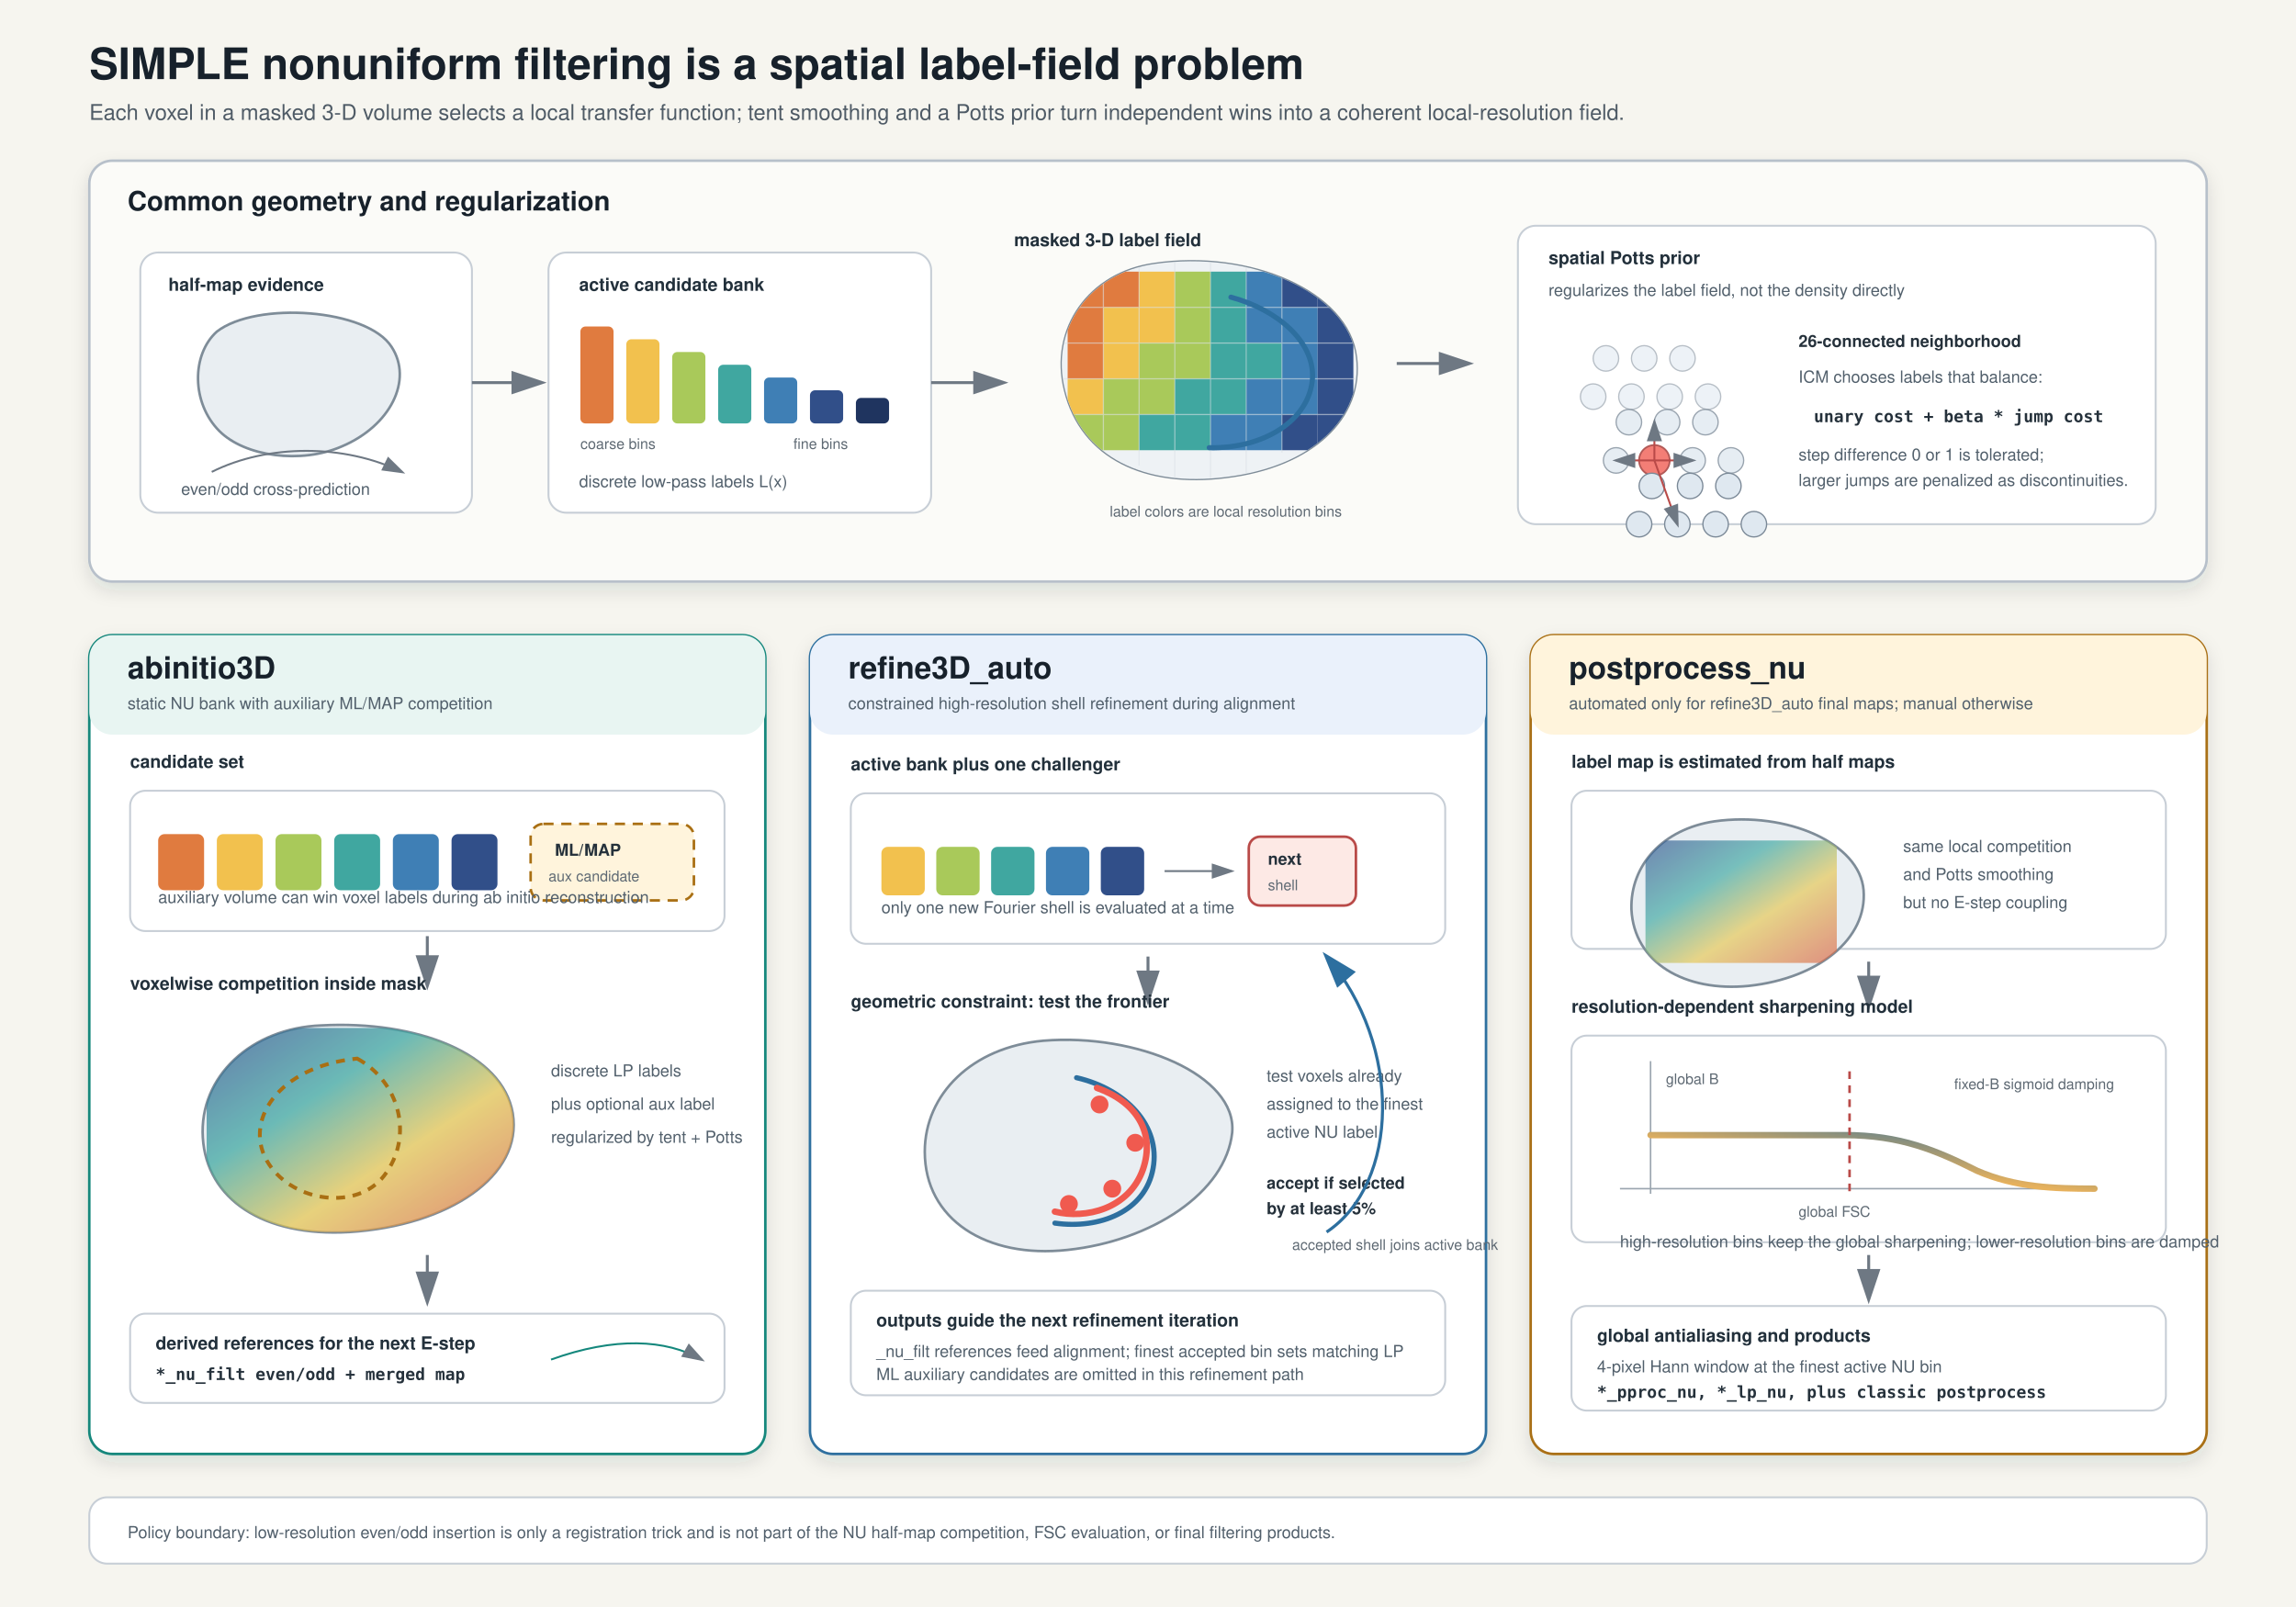
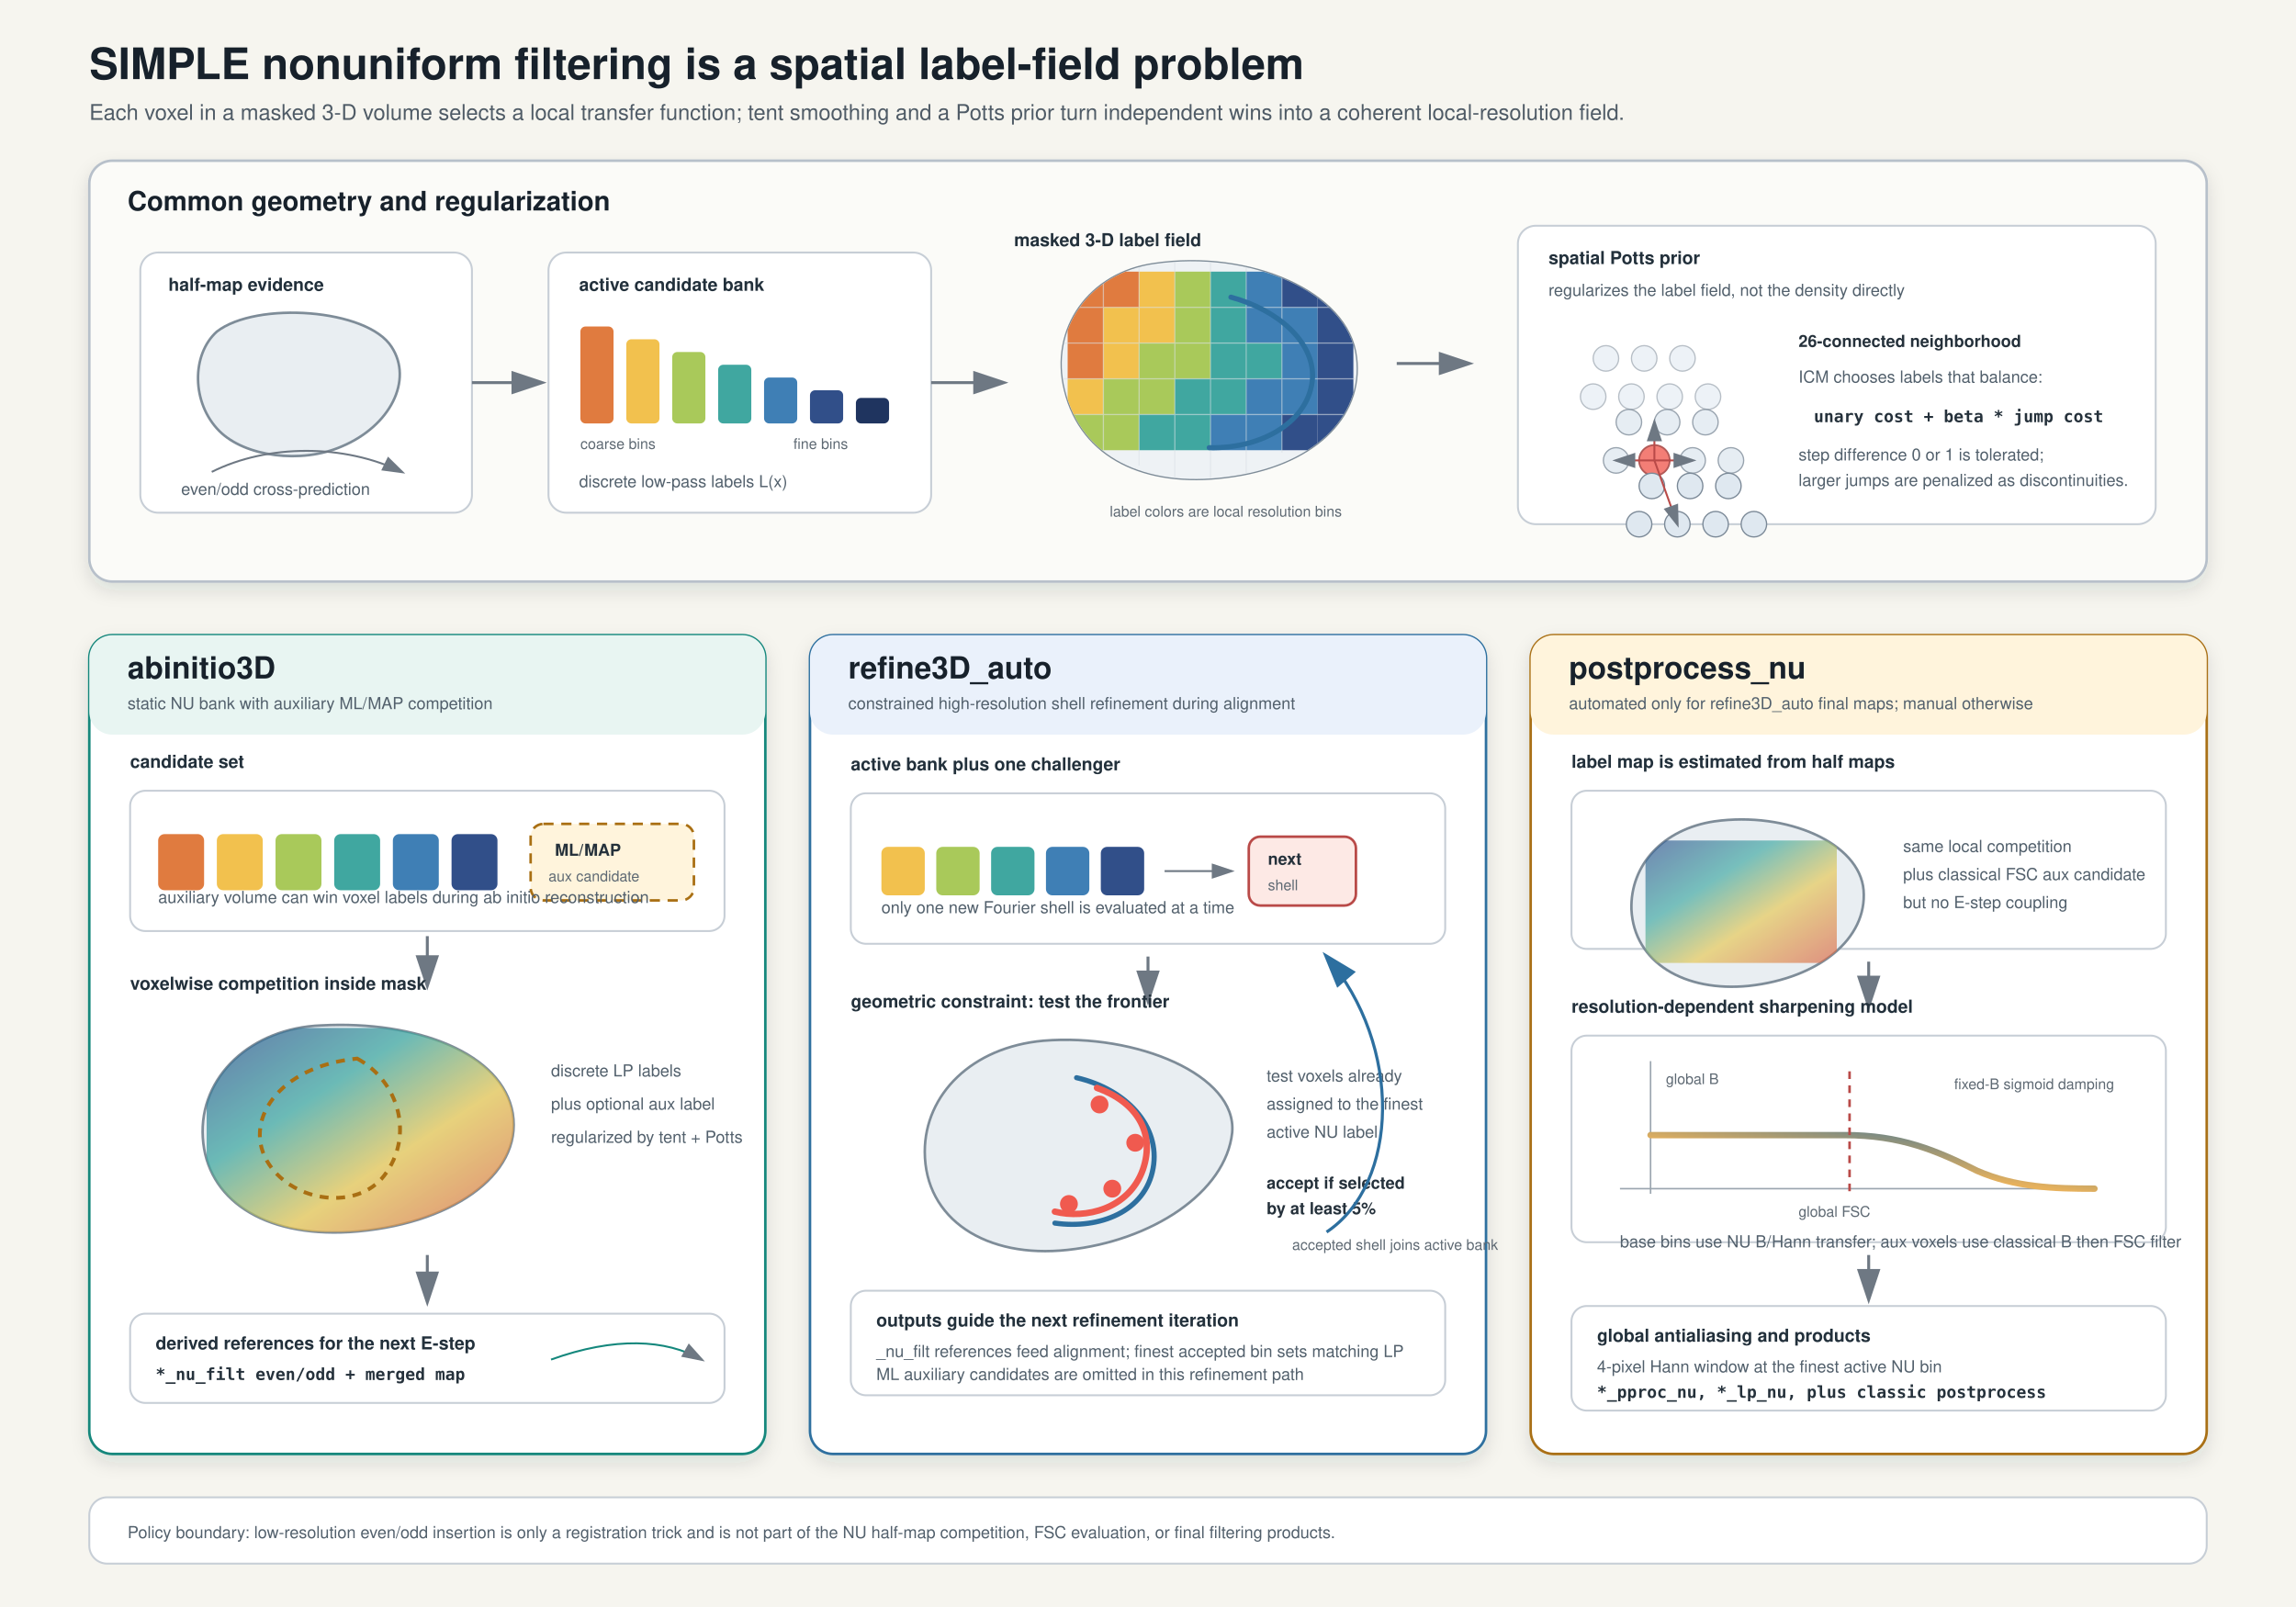
<svg xmlns="http://www.w3.org/2000/svg" width="1800" height="1260" viewBox="0 0 1800 1260" role="img" aria-labelledby="title desc">
  <defs>
    <style>
      .bg { fill: #f6f5ef; }
      .ink { fill: #17212b; }
      .muted { fill: #5b6672; }
      .soft { fill: #ffffff; stroke: #c7ced6; stroke-width: 1.5; }
      .panel { fill: #ffffff; stroke: #bbc5cf; stroke-width: 2; }
      .top-panel { fill: #fbfbf8; stroke: #b7c0ca; stroke-width: 2; }
      .title { font: 700 34px Helvetica, Arial, sans-serif; fill: #17212b; }
      .subtitle { font: 400 17px Helvetica, Arial, sans-serif; fill: #4f5b66; }
      .section-title { font: 700 21px Helvetica, Arial, sans-serif; fill: #17212b; }
      .panel-title { font: 700 24px Helvetica, Arial, sans-serif; fill: #17212b; }
      .label { font: 700 14px Helvetica, Arial, sans-serif; fill: #22303b; }
      .small { font: 400 13px Helvetica, Arial, sans-serif; fill: #52606c; }
      .tiny { font: 400 11.5px Helvetica, Arial, sans-serif; fill: #5e6973; }
      .mono { font: 700 13px Menlo, Consolas, monospace; fill: #25313b; }
      .callout { font: 700 13px Helvetica, Arial, sans-serif; fill: #25313b; }
      .arrow { stroke: #6e7883; stroke-width: 2.3; fill: none; marker-end: url(#arrowhead); }
      .thin-arrow { stroke: #6e7883; stroke-width: 1.5; fill: none; marker-end: url(#arrowhead); }
      .loop { stroke: #2d6f9f; stroke-width: 2.4; fill: none; marker-end: url(#blueArrow); }
      .teal-stroke { stroke: #14877c; }
      .blue-stroke { stroke: #2d6f9f; }
      .gold-stroke { stroke: #a96f13; }
      .red-stroke { stroke: #b94a48; }
      .dashed { stroke-dasharray: 7 6; }
      .grid-line { stroke: #d7dde3; stroke-width: 1; }
      .neigh { fill: #dfe8f0; stroke: #7b8997; stroke-width: 1; }
      .neigh-center { fill: #f05a4f; stroke: #9c2b28; stroke-width: 1.4; }
      .voxel-a { fill: #314f89; }
      .voxel-b { fill: #3f7fb5; }
      .voxel-c { fill: #40a7a0; }
      .voxel-d { fill: #a9c95a; }
      .voxel-e { fill: #f2c14e; }
      .voxel-f { fill: #e07b3f; }
      .mask { fill: #e9eef2; stroke: #7e8c98; stroke-width: 2; }
      .frontier { fill: none; stroke: #f05a4f; stroke-width: 5; stroke-linecap: round; stroke-linejoin: round; }
      .active { fill: none; stroke: #2d6f9f; stroke-width: 4; stroke-linecap: round; stroke-linejoin: round; }
    </style>
    <marker id="arrowhead" markerWidth="12" markerHeight="8" refX="10" refY="4" orient="auto">
      <path d="M0,0 L12,4 L0,8 Z" fill="#6e7883" />
    </marker>
    <marker id="blueArrow" markerWidth="12" markerHeight="8" refX="10" refY="4" orient="auto">
      <path d="M0,0 L12,4 L0,8 Z" fill="#2d6f9f" />
    </marker>
    <linearGradient id="heat" x1="0" y1="0" x2="1" y2="1">
      <stop offset="0%" stop-color="#2f4f8f" />
      <stop offset="34%" stop-color="#3aa6a0" />
      <stop offset="62%" stop-color="#e6c64f" />
      <stop offset="100%" stop-color="#d95f45" />
    </linearGradient>
    <linearGradient id="bfac" x1="0" y1="1" x2="1" y2="0">
      <stop offset="0%" stop-color="#f2c14e" />
      <stop offset="45%" stop-color="#e7b15c" />
      <stop offset="100%" stop-color="#2d6f9f" />
    </linearGradient>
    <filter id="shadow" x="-8%" y="-8%" width="116%" height="116%">
      <feDropShadow dx="0" dy="6" stdDeviation="7" flood-color="#1e2a33" flood-opacity="0.12" />
    </filter>
  </defs>
  <rect class="bg" x="0" y="0" width="1800" height="1260" />
  <text class="title" x="70" y="62">SIMPLE nonuniform filtering is a spatial label-field problem</text>
  <text class="subtitle" x="70" y="94">Each voxel in a masked 3-D volume selects a local transfer function; tent smoothing and a Potts prior turn independent wins into a coherent local-resolution field.</text>
  <rect class="top-panel" x="70" y="126" width="1660" height="330" rx="18" filter="url(#shadow)" />
  <text class="section-title" x="100" y="165">Common geometry and regularization</text>
  <g transform="translate(110 198)">
    <rect class="soft" x="0" y="0" width="260" height="204" rx="14" />
    <text class="label" x="22" y="30">half-map evidence</text>
    <path class="mask" d="M60,62 C40,80 40,118 62,140 C82,160 126,166 158,152 C196,136 214,100 197,74 C178,44 91,38 60,62 Z" />
    <path class="thin-arrow" d="M56,172 C100,150 160,150 205,172" />
    <text class="small" x="32" y="190">even/odd cross-prediction</text>
    <line class="arrow" x1="260" y1="102" x2="314" y2="102" />
  </g>
  <g transform="translate(430 198)">
    <rect class="soft" x="0" y="0" width="300" height="204" rx="14" />
    <text class="label" x="24" y="30">active candidate bank</text>
    <g transform="translate(25 58)">
      <rect x="0" y="0" width="26" height="76" rx="4" class="voxel-f" />
      <rect x="36" y="10" width="26" height="66" rx="4" class="voxel-e" />
      <rect x="72" y="20" width="26" height="56" rx="4" class="voxel-d" />
      <rect x="108" y="30" width="26" height="46" rx="4" class="voxel-c" />
      <rect x="144" y="40" width="26" height="36" rx="4" class="voxel-b" />
      <rect x="180" y="50" width="26" height="26" rx="4" class="voxel-a" />
      <rect x="216" y="56" width="26" height="20" rx="4" fill="#1f345f" />
    </g>
    <text class="tiny" x="25" y="154">coarse bins</text>
    <text class="tiny" x="192" y="154">fine bins</text>
    <text class="small" x="24" y="184">discrete low-pass labels L(x)</text>
    <line class="arrow" x1="300" y1="102" x2="356" y2="102" />
  </g>
  <g transform="translate(795 175)">
    <text class="label" x="0" y="18">masked 3-D label field</text>
    <path class="mask" d="M110,32 C59,39 28,83 40,131 C53,184 103,207 166,199 C233,191 274,153 268,105 C262,54 185,21 110,32 Z" />
    <clipPath id="sliceClip">
      <path d="M110,32 C59,39 28,83 40,131 C53,184 103,207 166,199 C233,191 274,153 268,105 C262,54 185,21 110,32 Z" />
    </clipPath>
    <g clip-path="url(#sliceClip)">
      <rect x="34" y="26" width="240" height="184" fill="#eef2f5" />
      <g transform="translate(42 38)">
        <rect class="voxel-f" x="0" y="0" width="28" height="28" />
        <rect class="voxel-f" x="28" y="0" width="28" height="28" />
        <rect class="voxel-e" x="56" y="0" width="28" height="28" />
        <rect class="voxel-d" x="84" y="0" width="28" height="28" />
        <rect class="voxel-c" x="112" y="0" width="28" height="28" />
        <rect class="voxel-b" x="140" y="0" width="28" height="28" />
        <rect class="voxel-a" x="168" y="0" width="28" height="28" />
        <rect class="voxel-a" x="196" y="0" width="28" height="28" />
        <rect class="voxel-f" x="0" y="28" width="28" height="28" />
        <rect class="voxel-e" x="28" y="28" width="28" height="28" />
        <rect class="voxel-e" x="56" y="28" width="28" height="28" />
        <rect class="voxel-d" x="84" y="28" width="28" height="28" />
        <rect class="voxel-c" x="112" y="28" width="28" height="28" />
        <rect class="voxel-b" x="140" y="28" width="28" height="28" />
        <rect class="voxel-b" x="168" y="28" width="28" height="28" />
        <rect class="voxel-a" x="196" y="28" width="28" height="28" />
        <rect class="voxel-f" x="0" y="56" width="28" height="28" />
        <rect class="voxel-e" x="28" y="56" width="28" height="28" />
        <rect class="voxel-d" x="56" y="56" width="28" height="28" />
        <rect class="voxel-d" x="84" y="56" width="28" height="28" />
        <rect class="voxel-c" x="112" y="56" width="28" height="28" />
        <rect class="voxel-c" x="140" y="56" width="28" height="28" />
        <rect class="voxel-b" x="168" y="56" width="28" height="28" />
        <rect class="voxel-a" x="196" y="56" width="28" height="28" />
        <rect class="voxel-e" x="0" y="84" width="28" height="28" />
        <rect class="voxel-d" x="28" y="84" width="28" height="28" />
        <rect class="voxel-d" x="56" y="84" width="28" height="28" />
        <rect class="voxel-c" x="84" y="84" width="28" height="28" />
        <rect class="voxel-c" x="112" y="84" width="28" height="28" />
        <rect class="voxel-b" x="140" y="84" width="28" height="28" />
        <rect class="voxel-b" x="168" y="84" width="28" height="28" />
        <rect class="voxel-a" x="196" y="84" width="28" height="28" />
        <rect class="voxel-d" x="0" y="112" width="28" height="28" />
        <rect class="voxel-d" x="28" y="112" width="28" height="28" />
        <rect class="voxel-c" x="56" y="112" width="28" height="28" />
        <rect class="voxel-c" x="84" y="112" width="28" height="28" />
        <rect class="voxel-b" x="112" y="112" width="28" height="28" />
        <rect class="voxel-b" x="140" y="112" width="28" height="28" />
        <rect class="voxel-a" x="168" y="112" width="28" height="28" />
        <rect class="voxel-a" x="196" y="112" width="28" height="28" />
      </g>
      <g opacity="0.45">
        <path class="grid-line" d="M70,38 L70,178" />
        <path class="grid-line" d="M98,34 L98,190" />
        <path class="grid-line" d="M126,30 L126,202" />
        <path class="grid-line" d="M154,30 L154,202" />
        <path class="grid-line" d="M182,34 L182,196" />
        <path class="grid-line" d="M210,40 L210,180" />
        <path class="grid-line" d="M42,66 L268,66" />
        <path class="grid-line" d="M38,94 L272,94" />
        <path class="grid-line" d="M38,122 L272,122" />
        <path class="grid-line" d="M48,150 L258,150" />
      </g>
    </g>
    <path class="active" d="M170,58 C207,68 235,93 234,121 C232,155 195,177 153,176" />
    <text class="tiny" x="75" y="230">label colors are local resolution bins</text>
    <line class="arrow" x1="300" y1="110" x2="356" y2="110" />
  </g>
  <g transform="translate(1190 177)">
    <rect class="soft" x="0" y="0" width="500" height="234" rx="14" />
    <text class="label" x="24" y="30">spatial Potts prior</text>
    <text class="small" x="24" y="55">regularizes the label field, not the density directly</text>
    <g transform="translate(35 82)">
      <g opacity="0.55">
        <circle class="neigh" cx="34" cy="22" r="10" />
        <circle class="neigh" cx="64" cy="22" r="10" />
        <circle class="neigh" cx="94" cy="22" r="10" />
        <circle class="neigh" cx="24" cy="52" r="10" />
        <circle class="neigh" cx="54" cy="52" r="10" />
        <circle class="neigh" cx="84" cy="52" r="10" />
        <circle class="neigh" cx="114" cy="52" r="10" />
      </g>
      <g opacity="0.78">
        <circle class="neigh" cx="52" cy="72" r="10" />
        <circle class="neigh" cx="82" cy="72" r="10" />
        <circle class="neigh" cx="112" cy="72" r="10" />
        <circle class="neigh" cx="42" cy="102" r="10" />
        <circle class="neigh-center" cx="72" cy="102" r="12" />
        <circle class="neigh" cx="102" cy="102" r="10" />
        <circle class="neigh" cx="132" cy="102" r="10" />
      </g>
      <g>
        <circle class="neigh" cx="70" cy="122" r="10" />
        <circle class="neigh" cx="100" cy="122" r="10" />
        <circle class="neigh" cx="130" cy="122" r="10" />
        <circle class="neigh" cx="60" cy="152" r="10" />
        <circle class="neigh" cx="90" cy="152" r="10" />
        <circle class="neigh" cx="120" cy="152" r="10" />
        <circle class="neigh" cx="150" cy="152" r="10" />
      </g>
      <path class="thin-arrow red-stroke" d="M72,102 L42,102" />
      <path class="thin-arrow red-stroke" d="M72,102 L102,102" />
      <path class="thin-arrow red-stroke" d="M72,102 L72,72" />
      <path class="thin-arrow red-stroke" d="M72,102 L90,152" />
    </g>
    <text class="callout" x="220" y="95">26-connected neighborhood</text>
    <text class="small" x="220" y="123">ICM chooses labels that balance:</text>
    <text class="mono" x="232" y="154">unary cost + beta * jump cost</text>
    <text class="small" x="220" y="184">step difference 0 or 1 is tolerated;</text>
    <text class="small" x="220" y="204">larger jumps are penalized as discontinuities.</text>
  </g>
  <g transform="translate(70 498)">
    <rect class="panel teal-stroke" x="0" y="0" width="530" height="642" rx="18" filter="url(#shadow)" />
    <rect x="0" y="0" width="530" height="78" rx="18" fill="#e8f5f2" />
    <text class="panel-title" x="30" y="34">abinitio3D</text>
    <text class="small" x="30" y="58">static NU bank with auxiliary ML/MAP competition</text>
    <g transform="translate(32 104)">
      <text class="label" x="0" y="0">candidate set</text>
      <rect class="soft" x="0" y="18" width="466" height="110" rx="12" />
      <g transform="translate(22 52)">
        <rect class="voxel-f" x="0" y="0" width="36" height="44" rx="5" />
        <rect class="voxel-e" x="46" y="0" width="36" height="44" rx="5" />
        <rect class="voxel-d" x="92" y="0" width="36" height="44" rx="5" />
        <rect class="voxel-c" x="138" y="0" width="36" height="44" rx="5" />
        <rect class="voxel-b" x="184" y="0" width="36" height="44" rx="5" />
        <rect class="voxel-a" x="230" y="0" width="36" height="44" rx="5" />
        <rect x="292" y="-8" width="128" height="60" rx="10" fill="#fff4dc" stroke="#a96f13" stroke-width="2" stroke-dasharray="8 6" />
        <text class="callout" x="311" y="17">ML/MAP</text>
        <text class="tiny" x="306" y="37">aux candidate</text>
      </g>
      <text class="small" x="22" y="106">auxiliary volume can win voxel labels during ab initio reconstruction</text>
    </g>
    <line class="arrow" x1="265" y1="236" x2="265" y2="274" />
    <g transform="translate(32 278)">
      <text class="label" x="0" y="0">voxelwise competition inside mask</text>
      <path class="mask" d="M150,28 C95,30 54,68 57,116 C60,164 104,194 172,190 C250,185 308,146 300,97 C292,50 225,24 150,28 Z" />
      <clipPath id="abinitioClip">
        <path d="M150,28 C95,30 54,68 57,116 C60,164 104,194 172,190 C250,185 308,146 300,97 C292,50 225,24 150,28 Z" />
      </clipPath>
      <g clip-path="url(#abinitioClip)">
        <rect x="60" y="30" width="244" height="160" fill="url(#heat)" opacity="0.72" />
      </g>
      <path class="dashed gold-stroke" d="M178,54 C211,72 223,115 199,146 C178,173 129,167 109,137 C87,104 116,60 178,54 Z" fill="none" stroke-width="3" />
      <text class="small" x="330" y="68">discrete LP labels</text>
      <text class="small" x="330" y="94">plus optional aux label</text>
      <text class="small" x="330" y="120">regularized by tent + Potts</text>
    </g>
    <line class="arrow" x1="265" y1="486" x2="265" y2="522" />
    <g transform="translate(32 532)">
      <rect class="soft" x="0" y="0" width="466" height="70" rx="12" />
      <text class="label" x="20" y="28">derived references for the next E-step</text>
      <text class="mono" x="20" y="52">*_nu_filt even/odd + merged map</text>
      <path class="thin-arrow teal-stroke" d="M330,36 C380,18 420,20 448,36" />
    </g>
  </g>
  <g transform="translate(635 498)">
    <rect class="panel blue-stroke" x="0" y="0" width="530" height="642" rx="18" filter="url(#shadow)" />
    <rect x="0" y="0" width="530" height="78" rx="18" fill="#eaf1fb" />
    <text class="panel-title" x="30" y="34">refine3D_auto</text>
    <text class="small" x="30" y="58">constrained high-resolution shell refinement during alignment</text>
    <g transform="translate(32 106)">
      <text class="label" x="0" y="0">active bank plus one challenger</text>
      <rect class="soft" x="0" y="18" width="466" height="118" rx="12" />
      <g transform="translate(24 60)">
        <rect class="voxel-e" x="0" y="0" width="34" height="38" rx="5" />
        <rect class="voxel-d" x="43" y="0" width="34" height="38" rx="5" />
        <rect class="voxel-c" x="86" y="0" width="34" height="38" rx="5" />
        <rect class="voxel-b" x="129" y="0" width="34" height="38" rx="5" />
        <rect class="voxel-a" x="172" y="0" width="34" height="38" rx="5" />
        <path class="thin-arrow" d="M222,19 L274,19" />
        <rect x="288" y="-8" width="84" height="54" rx="9" fill="#fde9e5" stroke="#b94a48" stroke-width="2" />
        <text class="callout" x="303" y="14">next</text>
        <text class="tiny" x="303" y="34">shell</text>
      </g>
      <text class="small" x="24" y="112">only one new Fourier shell is evaluated at a time</text>
    </g>
    <line class="arrow" x1="265" y1="252" x2="265" y2="286" />
    <g transform="translate(32 292)">
      <text class="label" x="0" y="0">geometric constraint: test the frontier</text>
      <path class="mask" d="M151,26 C95,31 58,68 58,113 C58,166 106,197 170,190 C236,183 294,145 299,98 C303,53 224,20 151,26 Z" />
      <path class="active" d="M177,55 C216,64 243,93 237,126 C231,160 195,174 160,169" />
      <path class="frontier" d="M193,63 C224,74 239,98 229,127 C218,158 184,166 160,160" />
      <circle cx="195" cy="76" r="7" fill="#f05a4f" />
      <circle cx="223" cy="106" r="7" fill="#f05a4f" />
      <circle cx="205" cy="142" r="7" fill="#f05a4f" />
      <circle cx="171" cy="154" r="7" fill="#f05a4f" />
      <text class="small" x="326" y="58">test voxels already</text>
      <text class="small" x="326" y="80">assigned to the finest</text>
      <text class="small" x="326" y="102">active NU label</text>
      <text class="callout" x="326" y="142">accept if selected</text>
      <text class="callout" x="326" y="162">by at least 5%</text>
    </g>
    <path class="loop" d="M405,468 C462,430 465,322 405,252" />
    <text class="tiny" x="378" y="482">accepted shell joins active bank</text>
    <g transform="translate(32 514)">
      <rect class="soft" x="0" y="0" width="466" height="82" rx="12" />
      <text class="label" x="20" y="28">outputs guide the next refinement iteration</text>
      <text class="small" x="20" y="52">_nu_filt references feed alignment; finest accepted bin sets matching LP</text>
      <text class="small" x="20" y="70">ML auxiliary candidates are omitted in this refinement path</text>
    </g>
  </g>
  <g transform="translate(1200 498)">
    <rect class="panel gold-stroke" x="0" y="0" width="530" height="642" rx="18" filter="url(#shadow)" />
    <rect x="0" y="0" width="530" height="78" rx="18" fill="#fff4dc" />
    <text class="panel-title" x="30" y="34">postprocess_nu</text>
    <text class="small" x="30" y="58">automated only for refine3D_auto final maps; manual otherwise</text>
    <g transform="translate(32 104)">
      <text class="label" x="0" y="0">label map is estimated from half maps</text>
      <rect class="soft" x="0" y="18" width="466" height="124" rx="12" />
      <path class="mask" d="M112,42 C72,48 46,76 47,111 C49,153 89,176 139,171 C194,165 232,134 229,96 C226,59 169,34 112,42 Z" />
      <clipPath id="postClip">
        <path d="M112,42 C72,48 46,76 47,111 C49,153 89,176 139,171 C194,165 232,134 229,96 C226,59 169,34 112,42 Z" />
      </clipPath>
      <rect x="58" y="57" width="150" height="96" fill="url(#heat)" opacity="0.65" clip-path="url(#postClip)" />
      <text class="small" x="260" y="66">same local competition</text>
-       <text class="small" x="260" y="88">and Potts smoothing</text>
+       <text class="small" x="260" y="88">plus classical FSC aux candidate</text>
      <text class="small" x="260" y="110">but no E-step coupling</text>
    </g>
    <line class="arrow" x1="265" y1="256" x2="265" y2="290" />
    <g transform="translate(32 296)">
      <text class="label" x="0" y="0">resolution-dependent sharpening model</text>
      <rect class="soft" x="0" y="18" width="466" height="162" rx="12" />
      <line x1="38" y1="138" x2="410" y2="138" stroke="#9aa5af" stroke-width="1.2" />
      <line x1="62" y1="38" x2="62" y2="142" stroke="#9aa5af" stroke-width="1.2" />
      <path d="M62,96 C126,96 170,96 214,96 C258,96 286,108 318,124 C348,137 378,138 410,138" fill="none" stroke="url(#bfac)" stroke-width="5" stroke-linecap="round" />
      <line x1="218" y1="46" x2="218" y2="144" stroke="#b94a48" stroke-width="2" stroke-dasharray="6 5" />
      <text class="tiny" x="178" y="160">global FSC</text>
      <text class="tiny" x="74" y="56">global B</text>
      <text class="tiny" x="300" y="60">fixed-B sigmoid damping</text>
-       <text class="small" x="38" y="184">high-resolution bins keep the global sharpening; lower-resolution bins are damped</text>
+       <text class="small" x="38" y="184">base bins use NU B/Hann transfer; aux voxels use classical B then FSC filter</text>
    </g>
    <line class="arrow" x1="265" y1="486" x2="265" y2="520" />
    <g transform="translate(32 526)">
      <rect class="soft" x="0" y="0" width="466" height="82" rx="12" />
      <text class="label" x="20" y="28">global antialiasing and products</text>
      <text class="small" x="20" y="52">4-pixel Hann window at the finest active NU bin</text>
      <text class="mono" x="20" y="72">*_pproc_nu, *_lp_nu, plus classic postprocess</text>
    </g>
  </g>
  <rect class="soft" x="70" y="1174" width="1660" height="52" rx="14" />
  <text class="small" x="100" y="1206">Policy boundary: low-resolution even/odd insertion is only a registration trick and is not part of the NU half-map competition, FSC evaluation, or final filtering products.</text>
</svg>
